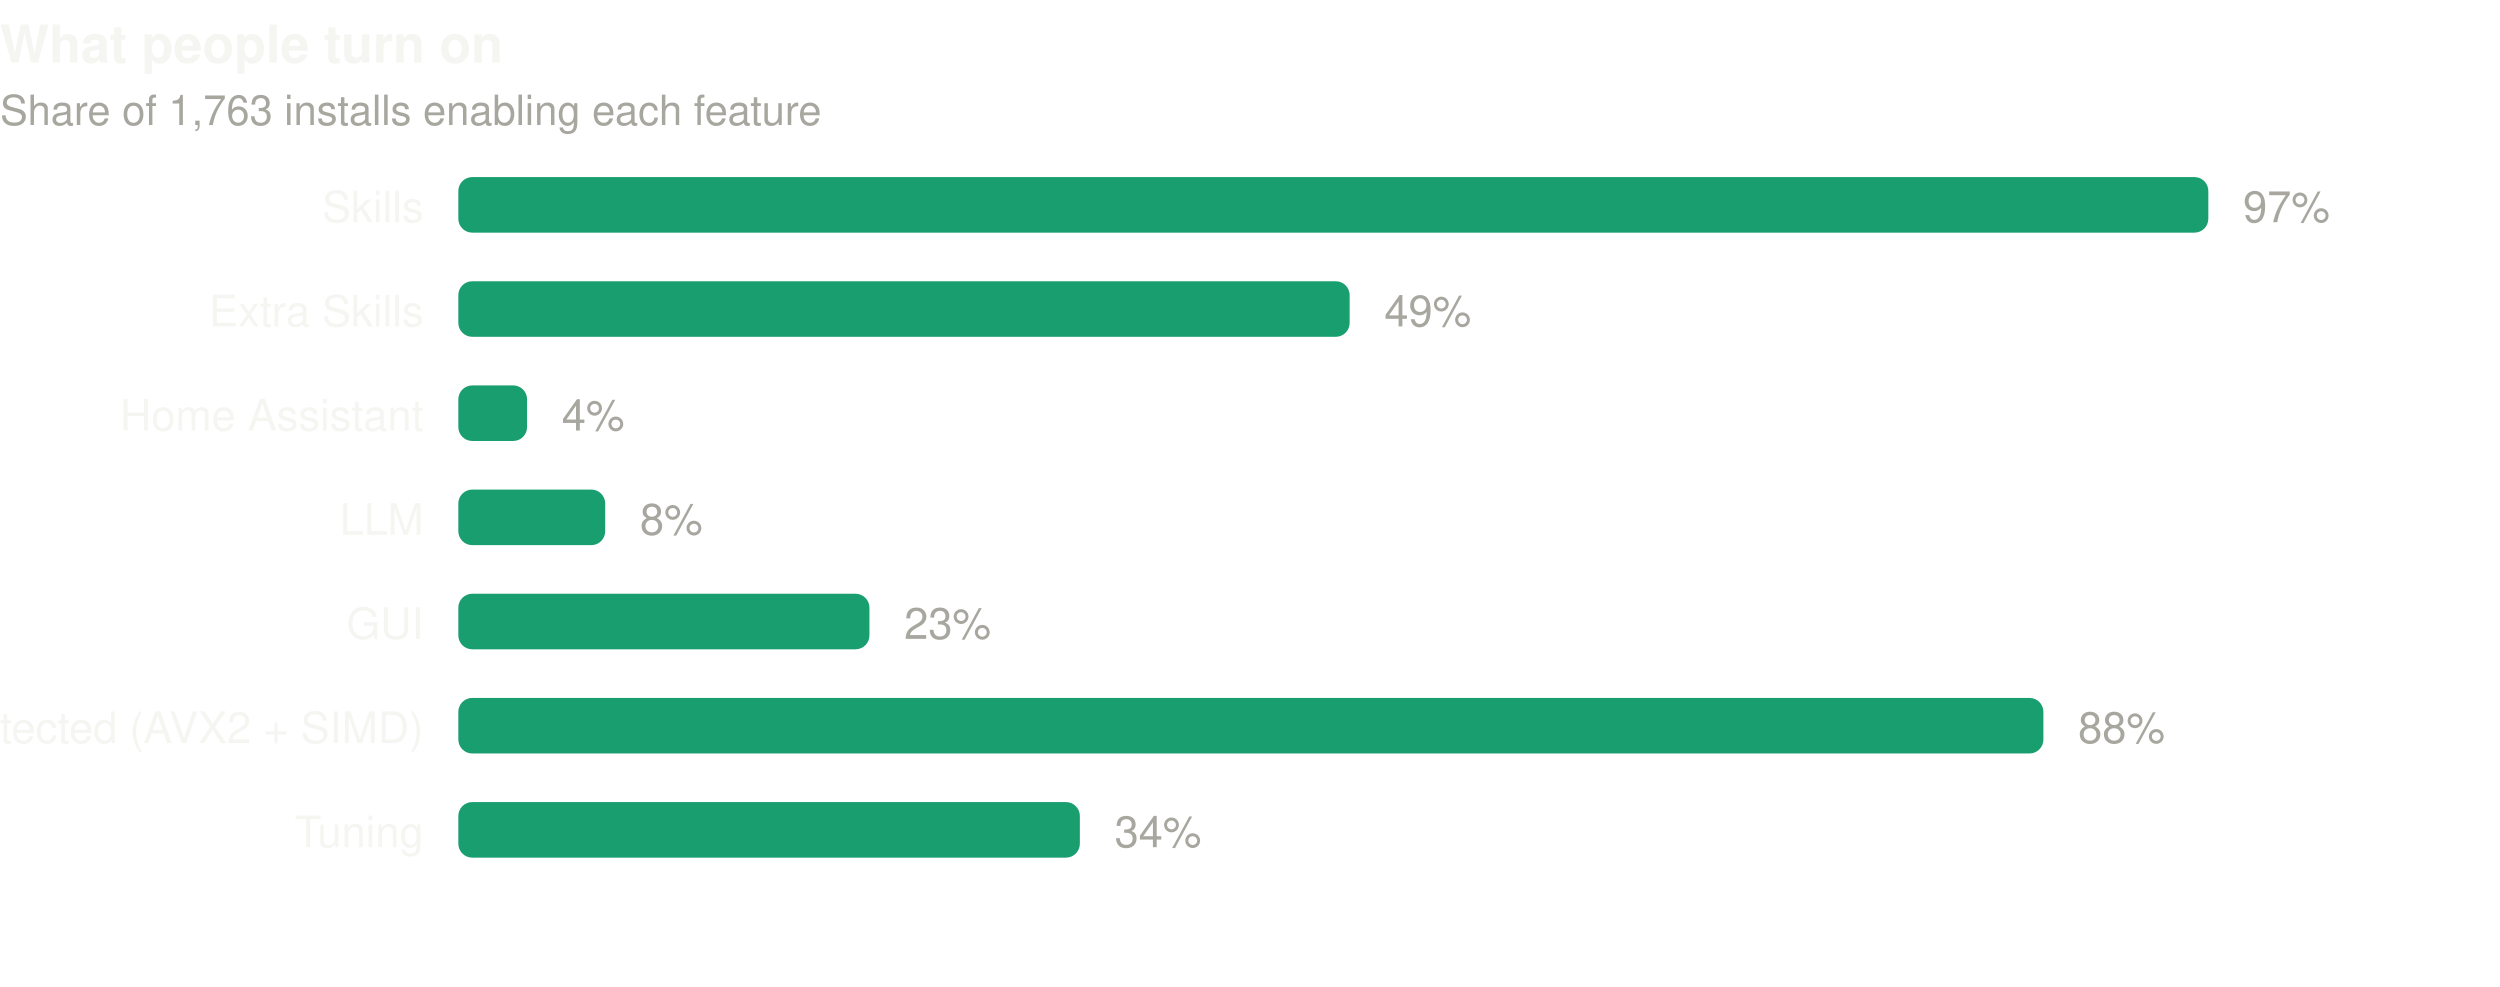
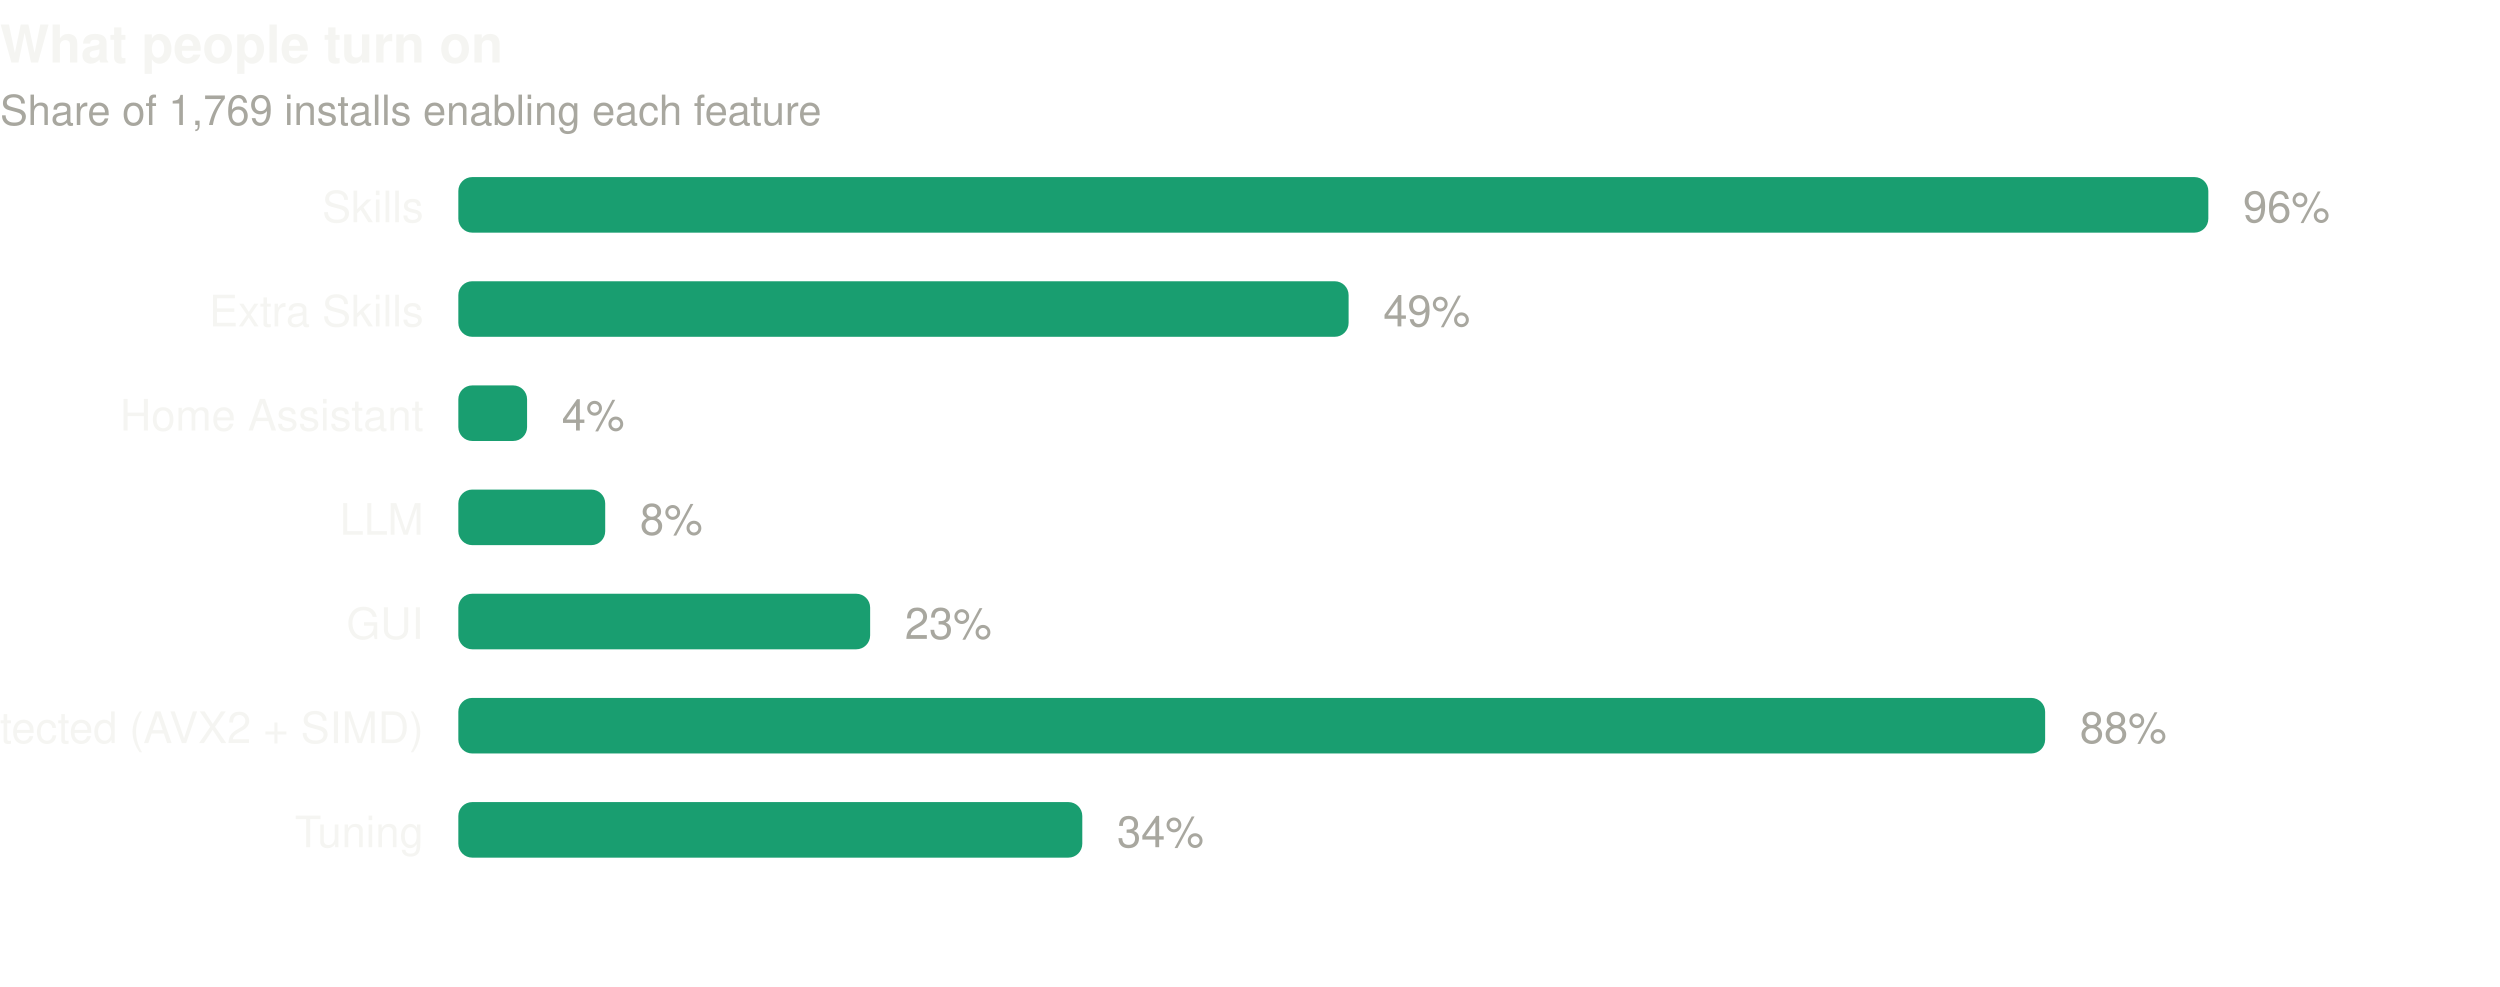
- <svg xmlns="http://www.w3.org/2000/svg" width="720" height="284" viewBox="0 0 720 284" role="img" aria-label="What people turn on. Share of 1,763 installs enabling each feature">
+ <svg xmlns="http://www.w3.org/2000/svg" width="720" height="284" viewBox="0 0 720 284" role="img" aria-label="What people turn on. Share of 1,769 installs enabling each feature">
  <text x="0" y="18" font-family="ui-sans-serif,-apple-system,BlinkMacSystemFont,'Segoe UI',Helvetica,Arial,sans-serif" font-size="15" font-weight="600" fill="#f5f5f2">What people turn on</text>
-   <text x="0" y="36" font-family="ui-sans-serif,-apple-system,BlinkMacSystemFont,'Segoe UI',Helvetica,Arial,sans-serif" font-size="12" fill="#a8a79f">Share of 1,763 installs enabling each feature</text>
+   <text x="0" y="36" font-family="ui-sans-serif,-apple-system,BlinkMacSystemFont,'Segoe UI',Helvetica,Arial,sans-serif" font-size="12" fill="#a8a79f">Share of 1,769 installs enabling each feature</text>
  <text x="122" y="64.0" text-anchor="end" font-family="ui-sans-serif,-apple-system,BlinkMacSystemFont,'Segoe UI',Helvetica,Arial,sans-serif" font-size="12.5" fill="#f5f5f2">Skills</text>
  <rect x="132" y="51.0" width="504.0" height="16" rx="4" fill="#199e70" />
-   <text x="646.0" y="64.0" font-family="ui-sans-serif,-apple-system,BlinkMacSystemFont,'Segoe UI',Helvetica,Arial,sans-serif" font-size="12.5" fill="#a8a79f">97%</text>
+   <text x="646.0" y="64.0" font-family="ui-sans-serif,-apple-system,BlinkMacSystemFont,'Segoe UI',Helvetica,Arial,sans-serif" font-size="12.5" fill="#a8a79f">96%</text>
  <text x="122" y="94.0" text-anchor="end" font-family="ui-sans-serif,-apple-system,BlinkMacSystemFont,'Segoe UI',Helvetica,Arial,sans-serif" font-size="12.5" fill="#f5f5f2">Extra Skills</text>
-   <rect x="132" y="81.0" width="256.7" height="16" rx="4" fill="#199e70" />
-   <text x="398.7" y="94.0" font-family="ui-sans-serif,-apple-system,BlinkMacSystemFont,'Segoe UI',Helvetica,Arial,sans-serif" font-size="12.5" fill="#a8a79f">49%</text>
+   <rect x="132" y="81.0" width="256.4" height="16" rx="4" fill="#199e70" />
+   <text x="398.4" y="94.0" font-family="ui-sans-serif,-apple-system,BlinkMacSystemFont,'Segoe UI',Helvetica,Arial,sans-serif" font-size="12.5" fill="#a8a79f">49%</text>
  <text x="122" y="124.0" text-anchor="end" font-family="ui-sans-serif,-apple-system,BlinkMacSystemFont,'Segoe UI',Helvetica,Arial,sans-serif" font-size="12.5" fill="#f5f5f2">Home Assistant</text>
  <rect x="132" y="111.0" width="19.8" height="16" rx="4" fill="#199e70" />
  <text x="161.8" y="124.0" font-family="ui-sans-serif,-apple-system,BlinkMacSystemFont,'Segoe UI',Helvetica,Arial,sans-serif" font-size="12.5" fill="#a8a79f">4%</text>
  <text x="122" y="154.0" text-anchor="end" font-family="ui-sans-serif,-apple-system,BlinkMacSystemFont,'Segoe UI',Helvetica,Arial,sans-serif" font-size="12.5" fill="#f5f5f2">LLM</text>
  <rect x="132" y="141.0" width="42.3" height="16" rx="4" fill="#199e70" />
  <text x="184.3" y="154.0" font-family="ui-sans-serif,-apple-system,BlinkMacSystemFont,'Segoe UI',Helvetica,Arial,sans-serif" font-size="12.5" fill="#a8a79f">8%</text>
  <text x="122" y="184.0" text-anchor="end" font-family="ui-sans-serif,-apple-system,BlinkMacSystemFont,'Segoe UI',Helvetica,Arial,sans-serif" font-size="12.5" fill="#f5f5f2">GUI</text>
-   <rect x="132" y="171.0" width="118.4" height="16" rx="4" fill="#199e70" />
-   <text x="260.4" y="184.0" font-family="ui-sans-serif,-apple-system,BlinkMacSystemFont,'Segoe UI',Helvetica,Arial,sans-serif" font-size="12.5" fill="#a8a79f">23%</text>
+   <rect x="132" y="171.0" width="118.6" height="16" rx="4" fill="#199e70" />
+   <text x="260.6" y="184.0" font-family="ui-sans-serif,-apple-system,BlinkMacSystemFont,'Segoe UI',Helvetica,Arial,sans-serif" font-size="12.5" fill="#a8a79f">23%</text>
  <text x="122" y="214.0" text-anchor="end" font-family="ui-sans-serif,-apple-system,BlinkMacSystemFont,'Segoe UI',Helvetica,Arial,sans-serif" font-size="12.5" fill="#f5f5f2">CPU capability detected (AVX2 + SIMD)</text>
-   <rect x="132" y="201.0" width="456.5" height="16" rx="4" fill="#199e70" />
-   <text x="598.5" y="214.0" font-family="ui-sans-serif,-apple-system,BlinkMacSystemFont,'Segoe UI',Helvetica,Arial,sans-serif" font-size="12.5" fill="#a8a79f">88%</text>
+   <rect x="132" y="201.0" width="457.0" height="16" rx="4" fill="#199e70" />
+   <text x="599.0" y="214.0" font-family="ui-sans-serif,-apple-system,BlinkMacSystemFont,'Segoe UI',Helvetica,Arial,sans-serif" font-size="12.5" fill="#a8a79f">88%</text>
  <text x="122" y="244.0" text-anchor="end" font-family="ui-sans-serif,-apple-system,BlinkMacSystemFont,'Segoe UI',Helvetica,Arial,sans-serif" font-size="12.5" fill="#f5f5f2">Tuning</text>
-   <rect x="132" y="231.0" width="179.0" height="16" rx="4" fill="#199e70" />
-   <text x="321.0" y="244.0" font-family="ui-sans-serif,-apple-system,BlinkMacSystemFont,'Segoe UI',Helvetica,Arial,sans-serif" font-size="12.5" fill="#a8a79f">34%</text>
+   <rect x="132" y="231.0" width="179.7" height="16" rx="4" fill="#199e70" />
+   <text x="321.7" y="244.0" font-family="ui-sans-serif,-apple-system,BlinkMacSystemFont,'Segoe UI',Helvetica,Arial,sans-serif" font-size="12.5" fill="#a8a79f">34%</text>
</svg>
